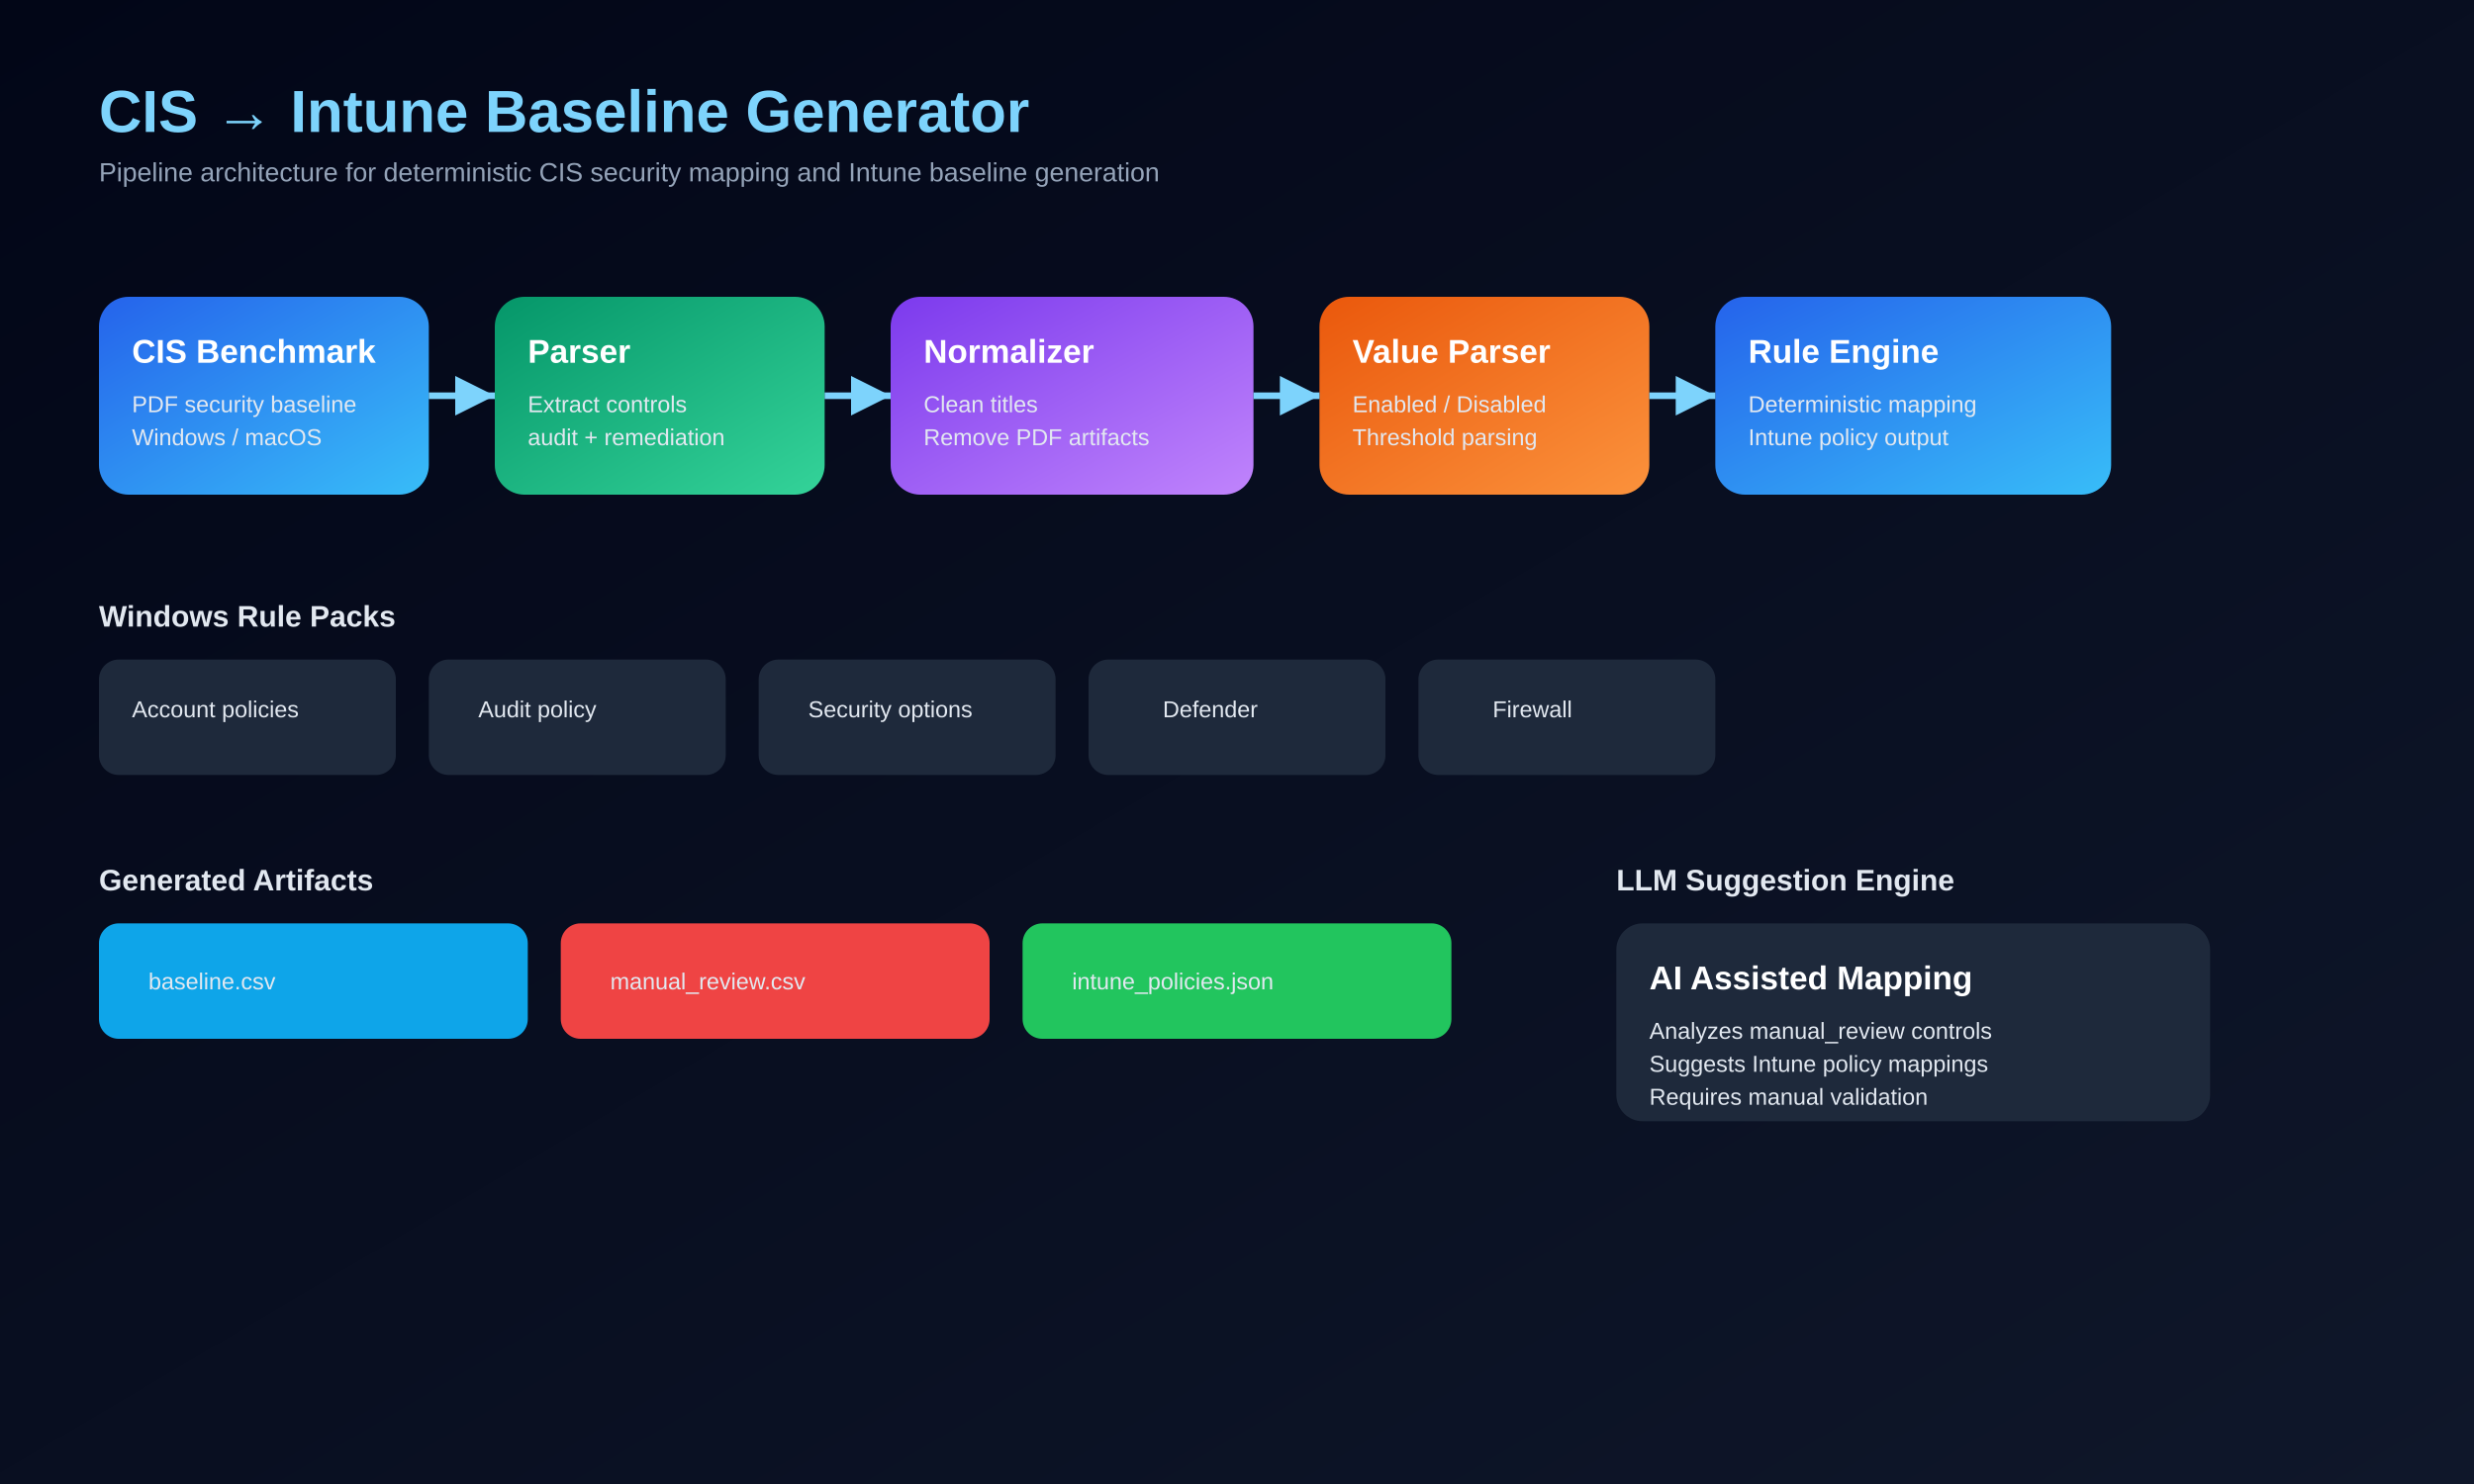
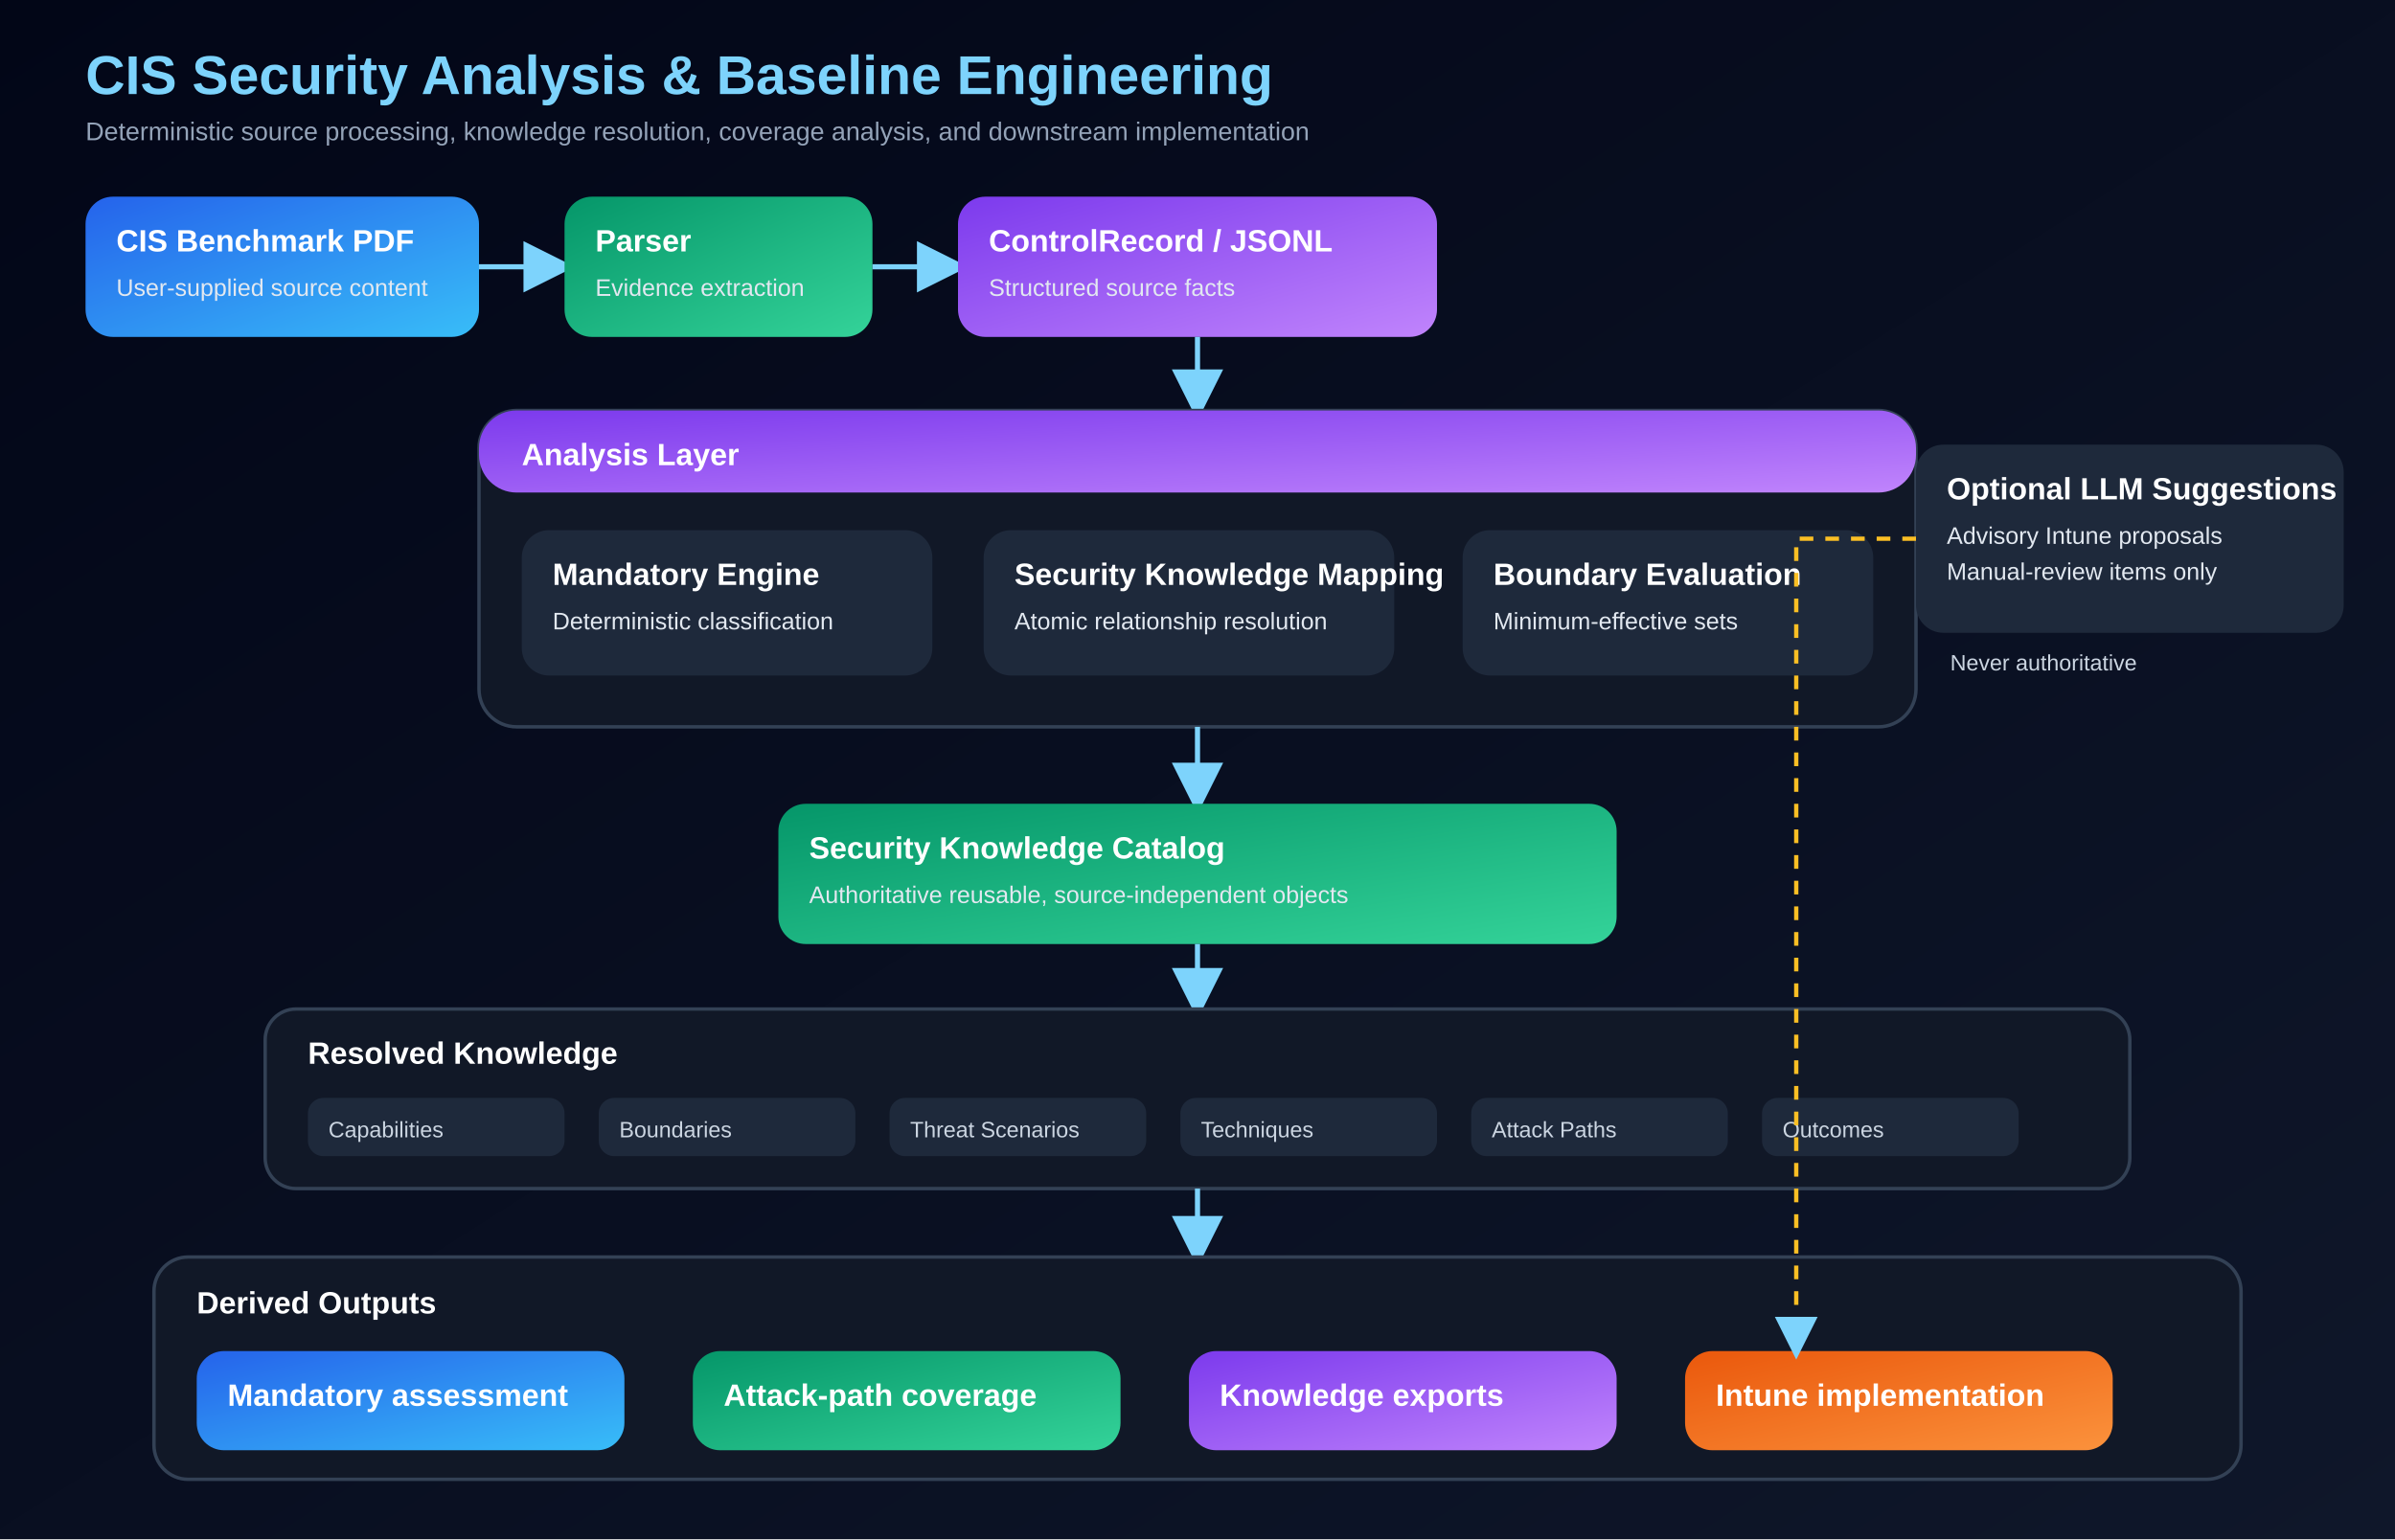
- <svg xmlns="http://www.w3.org/2000/svg" width="1500" height="900" viewBox="0 0 1500 900">
+ <svg xmlns="http://www.w3.org/2000/svg" width="1400" height="900" viewBox="0 0 1400 900" role="img">
  <defs>
-     <style>
- .title { font-family:Segoe UI,Arial; font-size:36px; fill:#7dd3fc; font-weight:700; }
- .subtitle { font-family:Segoe UI,Arial; font-size:16px; fill:#94a3b8; }
- .boxTitle { font-family:Segoe UI,Arial; font-size:20px; fill:white; font-weight:600; }
- .boxText { font-family:Segoe UI,Arial; font-size:14px; fill:#e2e8f0; }
- .section { font-family:Segoe UI,Arial; font-size:18px; fill:#e2e8f0; font-weight:600; }
- </style>
    <linearGradient id="bg" x1="0" y1="0" x2="1" y2="1">
-       <stop offset="0%" stop-color="#020617" />
-       <stop offset="100%" stop-color="#0f172a" />
+       <stop offset="0" stop-color="#020617" />
+       <stop offset="1" stop-color="#0f172a" />
    </linearGradient>
    <linearGradient id="blue" x1="0" y1="0" x2="1" y2="1">
-       <stop offset="0%" stop-color="#2563eb" />
-       <stop offset="100%" stop-color="#38bdf8" />
+       <stop offset="0" stop-color="#2563eb" />
+       <stop offset="1" stop-color="#38bdf8" />
+     </linearGradient>
+     <linearGradient id="green" x1="0" y1="0" x2="1" y2="1">
+       <stop offset="0" stop-color="#059669" />
+       <stop offset="1" stop-color="#34d399" />
    </linearGradient>
    <linearGradient id="purple" x1="0" y1="0" x2="1" y2="1">
-       <stop offset="0%" stop-color="#7c3aed" />
-       <stop offset="100%" stop-color="#c084fc" />
-     </linearGradient>
-     <linearGradient id="green" x1="0" y1="0" x2="1" y2="1">
-       <stop offset="0%" stop-color="#059669" />
-       <stop offset="100%" stop-color="#34d399" />
+       <stop offset="0" stop-color="#7c3aed" />
+       <stop offset="1" stop-color="#c084fc" />
    </linearGradient>
    <linearGradient id="orange" x1="0" y1="0" x2="1" y2="1">
-       <stop offset="0%" stop-color="#ea580c" />
-       <stop offset="100%" stop-color="#fb923c" />
+       <stop offset="0" stop-color="#ea580c" />
+       <stop offset="1" stop-color="#fb923c" />
    </linearGradient>
-     <marker id="arrow" markerWidth="10" markerHeight="10" refX="6" refY="3" orient="auto">
-       <polygon points="0 0, 6 3, 0 6" fill="#7dd3fc" />
+     <marker id="arrow" markerWidth="10" markerHeight="10" refX="8" refY="5" orient="auto">
+       <path d="M0 0L10 5L0 10Z" fill="#7dd3fc" />
    </marker>
+     <style>.title{font:700 32px 'Segoe UI',Arial,sans-serif;fill:#7dd3fc}.sub{font:15px 'Segoe UI',Arial,sans-serif;fill:#94a3b8}.h{font:700 18px 'Segoe UI',Arial,sans-serif;fill:#fff}.t{font:14px 'Segoe UI',Arial,sans-serif;fill:#e2e8f0}.s{font:13px 'Segoe UI',Arial,sans-serif;fill:#cbd5e1}.card{fill:#111827;stroke:#334155;stroke-width:2}.line{fill:none;stroke:#7dd3fc;stroke-width:3;marker-end:url(#arrow)}.dash{fill:none;stroke:#fbbf24;stroke-width:2.5;stroke-dasharray:8 7;marker-end:url(#arrow)}</style>
  </defs>
-   <rect width="1500" height="900" fill="url(#bg)" />
-   <text x="60" y="80" class="title">CIS → Intune Baseline Generator</text>
-   <text x="60" y="110" class="subtitle">Pipeline architecture for deterministic CIS security mapping and Intune baseline generation</text>
-   <rect x="60" y="180" width="200" height="120" rx="18" fill="url(#blue)" />
-   <text x="80" y="220" class="boxTitle">CIS Benchmark</text>
-   <text x="80" y="250" class="boxText">PDF security baseline</text>
-   <text x="80" y="270" class="boxText">Windows / macOS</text>
-   <rect x="300" y="180" width="200" height="120" rx="18" fill="url(#green)" />
-   <text x="320" y="220" class="boxTitle">Parser</text>
-   <text x="320" y="250" class="boxText">Extract controls</text>
-   <text x="320" y="270" class="boxText">audit + remediation</text>
-   <rect x="540" y="180" width="220" height="120" rx="18" fill="url(#purple)" />
-   <text x="560" y="220" class="boxTitle">Normalizer</text>
-   <text x="560" y="250" class="boxText">Clean titles</text>
-   <text x="560" y="270" class="boxText">Remove PDF artifacts</text>
-   <rect x="800" y="180" width="200" height="120" rx="18" fill="url(#orange)" />
-   <text x="820" y="220" class="boxTitle">Value Parser</text>
-   <text x="820" y="250" class="boxText">Enabled / Disabled</text>
-   <text x="820" y="270" class="boxText">Threshold parsing</text>
-   <rect x="1040" y="180" width="240" height="120" rx="18" fill="url(#blue)" />
-   <text x="1060" y="220" class="boxTitle">Rule Engine</text>
-   <text x="1060" y="250" class="boxText">Deterministic mapping</text>
-   <text x="1060" y="270" class="boxText">Intune policy output</text>
-   <line x1="260" y1="240" x2="300" y2="240" stroke="#7dd3fc" stroke-width="4" marker-end="url(#arrow)" />
-   <line x1="500" y1="240" x2="540" y2="240" stroke="#7dd3fc" stroke-width="4" marker-end="url(#arrow)" />
-   <line x1="760" y1="240" x2="800" y2="240" stroke="#7dd3fc" stroke-width="4" marker-end="url(#arrow)" />
-   <line x1="1000" y1="240" x2="1040" y2="240" stroke="#7dd3fc" stroke-width="4" marker-end="url(#arrow)" />
-   <text x="60" y="380" class="section">Windows Rule Packs</text>
-   <rect x="60" y="400" width="180" height="70" rx="12" fill="#1e293b" />
-   <text x="80" y="435" class="boxText">Account policies</text>
-   <rect x="260" y="400" width="180" height="70" rx="12" fill="#1e293b" />
-   <text x="290" y="435" class="boxText">Audit policy</text>
-   <rect x="460" y="400" width="180" height="70" rx="12" fill="#1e293b" />
-   <text x="490" y="435" class="boxText">Security options</text>
-   <rect x="660" y="400" width="180" height="70" rx="12" fill="#1e293b" />
-   <text x="705" y="435" class="boxText">Defender</text>
-   <rect x="860" y="400" width="180" height="70" rx="12" fill="#1e293b" />
-   <text x="905" y="435" class="boxText">Firewall</text>
-   <text x="60" y="540" class="section">Generated Artifacts</text>
-   <rect x="60" y="560" width="260" height="70" rx="12" fill="#0ea5e9" />
-   <text x="90" y="600" class="boxText">baseline.csv</text>
-   <rect x="340" y="560" width="260" height="70" rx="12" fill="#ef4444" />
-   <text x="370" y="600" class="boxText">manual_review.csv</text>
-   <rect x="620" y="560" width="260" height="70" rx="12" fill="#22c55e" />
-   <text x="650" y="600" class="boxText">intune_policies.json</text>
-   <text x="980" y="540" class="section">LLM Suggestion Engine</text>
-   <rect x="980" y="560" width="360" height="120" rx="16" fill="#1e293b" />
-   <text x="1000" y="600" class="boxTitle">AI Assisted Mapping</text>
-   <text x="1000" y="630" class="boxText">Analyzes manual_review controls</text>
-   <text x="1000" y="650" class="boxText">Suggests Intune policy mappings</text>
-   <text x="1000" y="670" class="boxText">Requires manual validation</text>
+   <rect width="1400" height="900" fill="url(#bg)" />
+   <text x="50" y="55" class="title">CIS Security Analysis &amp; Baseline Engineering</text>
+   <text x="50" y="82" class="sub">Deterministic source processing, knowledge resolution, coverage analysis, and downstream implementation</text>
+   <rect x="50" y="115" width="230" height="82" rx="16" fill="url(#blue)" />
+   <text x="68" y="147" class="h">CIS Benchmark PDF</text>
+   <text x="68" y="173" class="t">User-supplied source content</text>
+   <path class="line" d="M280 156H330" />
+   <rect x="330" y="115" width="180" height="82" rx="16" fill="url(#green)" />
+   <text x="348" y="147" class="h">Parser</text>
+   <text x="348" y="173" class="t">Evidence extraction</text>
+   <path class="line" d="M510 156H560" />
+   <rect x="560" y="115" width="280" height="82" rx="16" fill="url(#purple)" />
+   <text x="578" y="147" class="h">ControlRecord / JSONL</text>
+   <text x="578" y="173" class="t">Structured source facts</text>
+   <path class="line" d="M700 197V240" />
+   <rect x="280" y="240" width="840" height="185" rx="22" class="card" />
+   <rect x="280" y="240" width="840" height="48" rx="22" fill="url(#purple)" />
+   <text x="305" y="272" class="h">Analysis Layer</text>
+   <rect x="305" y="310" width="240" height="85" rx="16" fill="#1e293b" />
+   <text x="323" y="342" class="h">Mandatory Engine</text>
+   <text x="323" y="368" class="t">Deterministic classification</text>
+   <rect x="575" y="310" width="240" height="85" rx="16" fill="#1e293b" />
+   <text x="593" y="342" class="h">Security Knowledge Mapping</text>
+   <text x="593" y="368" class="t">Atomic relationship resolution</text>
+   <rect x="855" y="310" width="240" height="85" rx="16" fill="#1e293b" />
+   <text x="873" y="342" class="h">Boundary Evaluation</text>
+   <text x="873" y="368" class="t">Minimum-effective sets</text>
+   <path class="line" d="M700 425V470" />
+   <rect x="455" y="470" width="490" height="82" rx="16" fill="url(#green)" />
+   <text x="473" y="502" class="h">Security Knowledge Catalog</text>
+   <text x="473" y="528" class="t">Authoritative reusable, source-independent objects</text>
+   <path class="line" d="M700 552V590" />
+   <rect x="155" y="590" width="1090" height="105" rx="18" class="card" />
+   <text x="180" y="622" class="h">Resolved Knowledge</text>
+   <rect x="180" y="642" width="150" height="34" rx="9" fill="#1e293b" />
+   <text x="192" y="665" class="s">Capabilities</text>
+   <rect x="350" y="642" width="150" height="34" rx="9" fill="#1e293b" />
+   <text x="362" y="665" class="s">Boundaries</text>
+   <rect x="520" y="642" width="150" height="34" rx="9" fill="#1e293b" />
+   <text x="532" y="665" class="s">Threat Scenarios</text>
+   <rect x="690" y="642" width="150" height="34" rx="9" fill="#1e293b" />
+   <text x="702" y="665" class="s">Techniques</text>
+   <rect x="860" y="642" width="150" height="34" rx="9" fill="#1e293b" />
+   <text x="872" y="665" class="s">Attack Paths</text>
+   <rect x="1030" y="642" width="150" height="34" rx="9" fill="#1e293b" />
+   <text x="1042" y="665" class="s">Outcomes</text>
+   <path class="line" d="M700 695V735" />
+   <rect x="90" y="735" width="1220" height="130" rx="20" class="card" />
+   <text x="115" y="768" class="h">Derived Outputs</text>
+   <rect x="115" y="790" width="250" height="58" rx="16" fill="url(#blue)" />
+   <text x="133" y="822" class="h">Mandatory assessment</text>
+   <rect x="405" y="790" width="250" height="58" rx="16" fill="url(#green)" />
+   <text x="423" y="822" class="h">Attack-path coverage</text>
+   <rect x="695" y="790" width="250" height="58" rx="16" fill="url(#purple)" />
+   <text x="713" y="822" class="h">Knowledge exports</text>
+   <rect x="985" y="790" width="250" height="58" rx="16" fill="url(#orange)" />
+   <text x="1003" y="822" class="h">Intune implementation</text>
+   <rect x="1120" y="260" width="250" height="110" rx="16" fill="#1e293b" />
+   <text x="1138" y="292" class="h">Optional LLM Suggestions</text>
+   <text x="1138" y="318" class="t">Advisory Intune proposals</text>
+   <text x="1138" y="339" class="t">Manual-review items only</text>
+   <text x="1140" y="392" class="s">Never authoritative</text>
+   <path class="dash" d="M1120 315H1050V790" />
</svg>
